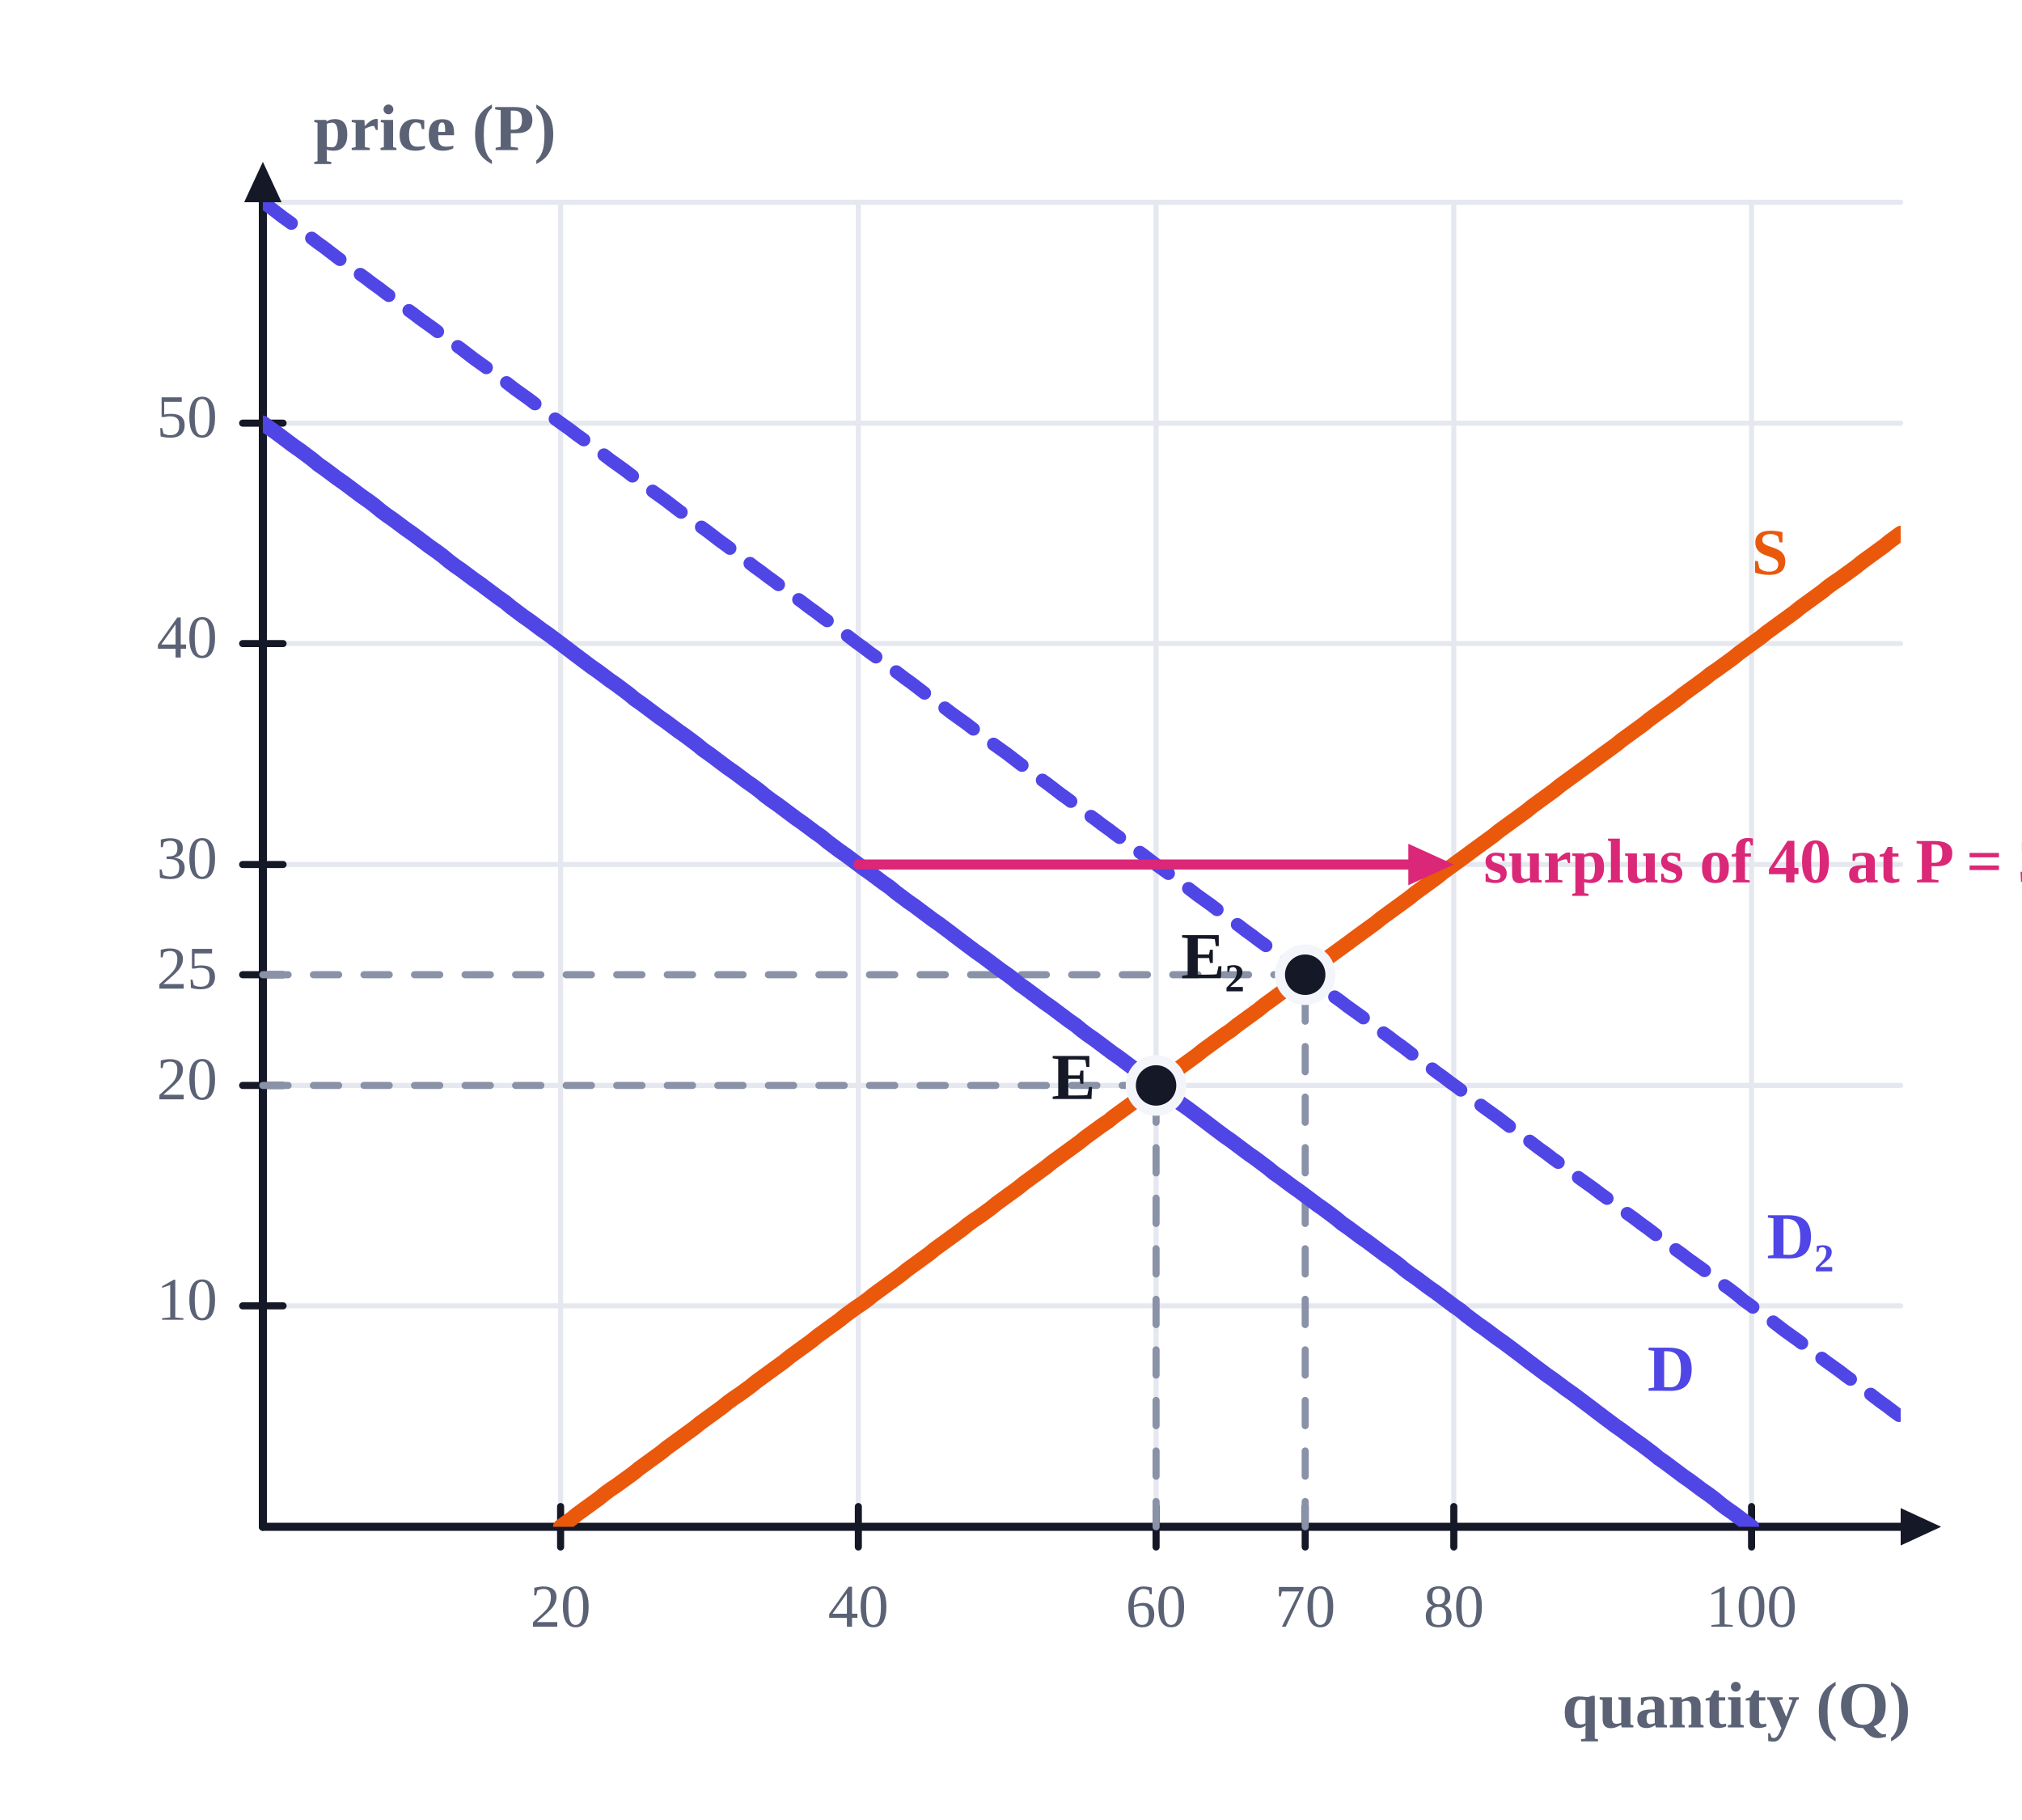
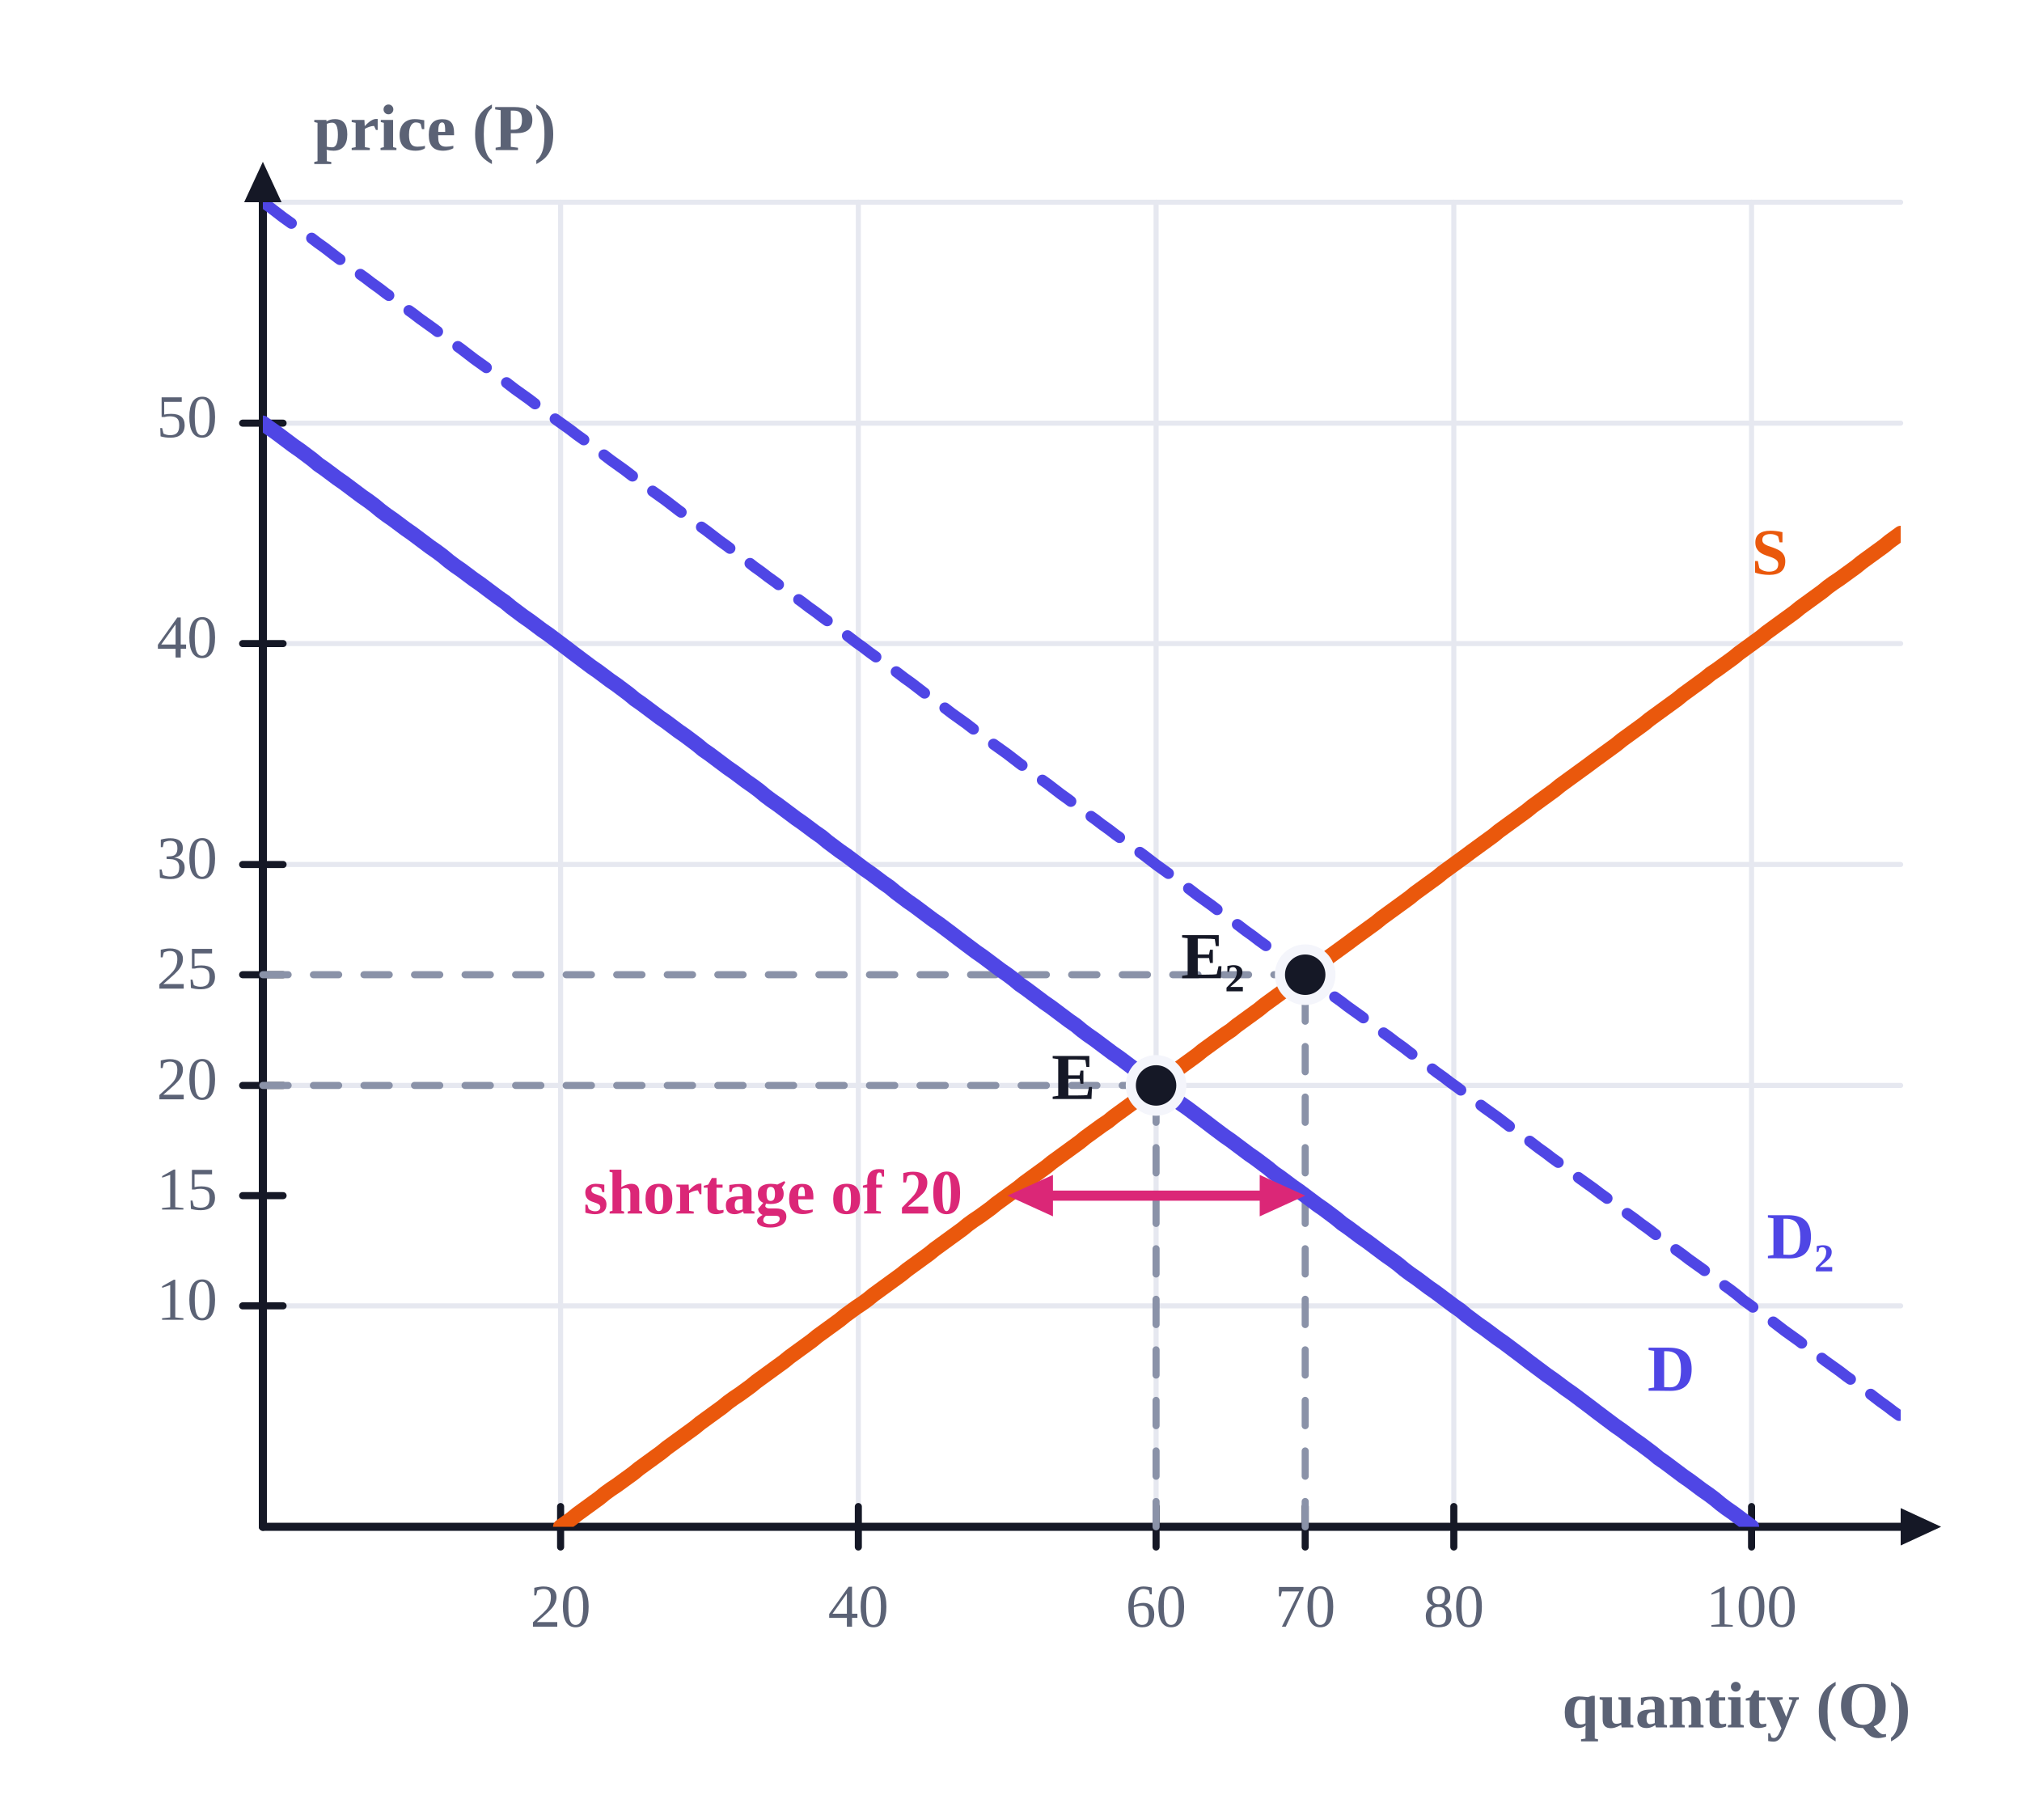
<svg xmlns="http://www.w3.org/2000/svg" viewBox="0 0 400.0 360.0" width="400.0" height="360.0" role="img" aria-label="Supply and demand diagram with price on the vertical axis and quantity on the horizontal. Demand and supply cross at price 20, quantity 60. Demand shifting right moves equilibrium to price 25, quantity 70." style="color:var(--vx-ink, #151826);font-family:inherit">
  <path d="M52.0 302.0 L52.0 40.0" stroke="var(--vx-grid, #e6e8f0)" stroke-width="1" stroke-linecap="round" fill="none" />
  <path d="M110.9 302.0 L110.9 40.0" stroke="var(--vx-grid, #e6e8f0)" stroke-width="1" stroke-linecap="round" fill="none" />
  <path d="M169.8 302.0 L169.8 40.0" stroke="var(--vx-grid, #e6e8f0)" stroke-width="1" stroke-linecap="round" fill="none" />
  <path d="M228.7 302.0 L228.7 40.0" stroke="var(--vx-grid, #e6e8f0)" stroke-width="1" stroke-linecap="round" fill="none" />
  <path d="M287.6 302.0 L287.6 40.0" stroke="var(--vx-grid, #e6e8f0)" stroke-width="1" stroke-linecap="round" fill="none" />
  <path d="M346.5 302.0 L346.5 40.0" stroke="var(--vx-grid, #e6e8f0)" stroke-width="1" stroke-linecap="round" fill="none" />
  <path d="M52.0 302.0 L376.0 302.0" stroke="var(--vx-grid, #e6e8f0)" stroke-width="1" stroke-linecap="round" fill="none" />
  <path d="M52.0 258.3 L376.0 258.3" stroke="var(--vx-grid, #e6e8f0)" stroke-width="1" stroke-linecap="round" fill="none" />
  <path d="M52.0 214.7 L376.0 214.7" stroke="var(--vx-grid, #e6e8f0)" stroke-width="1" stroke-linecap="round" fill="none" />
  <path d="M52.0 171.0 L376.0 171.0" stroke="var(--vx-grid, #e6e8f0)" stroke-width="1" stroke-linecap="round" fill="none" />
  <path d="M52.0 127.3 L376.0 127.3" stroke="var(--vx-grid, #e6e8f0)" stroke-width="1" stroke-linecap="round" fill="none" />
  <path d="M52.0 83.7 L376.0 83.7" stroke="var(--vx-grid, #e6e8f0)" stroke-width="1" stroke-linecap="round" fill="none" />
  <path d="M52.0 40.0 L376.0 40.0" stroke="var(--vx-grid, #e6e8f0)" stroke-width="1" stroke-linecap="round" fill="none" />
  <path d="M52.0 302.0 L376.8 302.0" stroke="var(--vx-ink, #151826)" stroke-width="1.6" stroke-linecap="round" fill="none" />
  <path d="M384.0 302.0 L376.0 305.7 L376.0 298.3 Z" fill="var(--vx-ink, #151826)" />
  <path d="M52.0 302.0 L52.0 39.2" stroke="var(--vx-ink, #151826)" stroke-width="1.6" stroke-linecap="round" fill="none" />
  <path d="M52.0 32.0 L55.7 40.0 L48.3 40.0 Z" fill="var(--vx-ink, #151826)" />
  <path d="M110.9 298.0 L110.9 306.0" stroke="var(--vx-ink, #151826)" stroke-width="1.4" stroke-linecap="round" fill="none" />
  <text x="110.9" y="319.0" font-size="12" font-weight="500" text-anchor="middle" dominant-baseline="middle" fill="var(--vx-soft, #5b6275)">20</text>
  <path d="M169.8 298.0 L169.8 306.0" stroke="var(--vx-ink, #151826)" stroke-width="1.4" stroke-linecap="round" fill="none" />
  <text x="169.8" y="319.0" font-size="12" font-weight="500" text-anchor="middle" dominant-baseline="middle" fill="var(--vx-soft, #5b6275)">40</text>
  <path d="M228.7 298.0 L228.7 306.0" stroke="var(--vx-ink, #151826)" stroke-width="1.4" stroke-linecap="round" fill="none" />
  <text x="228.7" y="319.0" font-size="12" font-weight="500" text-anchor="middle" dominant-baseline="middle" fill="var(--vx-soft, #5b6275)">60</text>
  <path d="M258.2 298.0 L258.2 306.0" stroke="var(--vx-ink, #151826)" stroke-width="1.4" stroke-linecap="round" fill="none" />
  <text x="258.2" y="319.0" font-size="12" font-weight="500" text-anchor="middle" dominant-baseline="middle" fill="var(--vx-soft, #5b6275)">70</text>
  <path d="M287.6 298.0 L287.6 306.0" stroke="var(--vx-ink, #151826)" stroke-width="1.4" stroke-linecap="round" fill="none" />
  <text x="287.6" y="319.0" font-size="12" font-weight="500" text-anchor="middle" dominant-baseline="middle" fill="var(--vx-soft, #5b6275)">80</text>
  <path d="M346.5 298.0 L346.5 306.0" stroke="var(--vx-ink, #151826)" stroke-width="1.4" stroke-linecap="round" fill="none" />
  <text x="346.5" y="319.0" font-size="12" font-weight="500" text-anchor="middle" dominant-baseline="middle" fill="var(--vx-soft, #5b6275)">100</text>
  <path d="M48.0 258.3 L56.0 258.3" stroke="var(--vx-ink, #151826)" stroke-width="1.4" stroke-linecap="round" fill="none" />
  <text x="43.0" y="258.3" font-size="12" font-weight="500" text-anchor="end" dominant-baseline="middle" fill="var(--vx-soft, #5b6275)">10</text>
+   <path d="M48.0 236.5 L56.0 236.5" stroke="var(--vx-ink, #151826)" stroke-width="1.4" stroke-linecap="round" fill="none" />
+   <text x="43.0" y="236.5" font-size="12" font-weight="500" text-anchor="end" dominant-baseline="middle" fill="var(--vx-soft, #5b6275)">15</text>
  <path d="M48.0 214.7 L56.0 214.7" stroke="var(--vx-ink, #151826)" stroke-width="1.4" stroke-linecap="round" fill="none" />
  <text x="43.0" y="214.7" font-size="12" font-weight="500" text-anchor="end" dominant-baseline="middle" fill="var(--vx-soft, #5b6275)">20</text>
  <path d="M48.0 192.8 L56.0 192.8" stroke="var(--vx-ink, #151826)" stroke-width="1.4" stroke-linecap="round" fill="none" />
  <text x="43.0" y="192.8" font-size="12" font-weight="500" text-anchor="end" dominant-baseline="middle" fill="var(--vx-soft, #5b6275)">25</text>
  <path d="M48.0 171.0 L56.0 171.0" stroke="var(--vx-ink, #151826)" stroke-width="1.4" stroke-linecap="round" fill="none" />
  <text x="43.0" y="171.0" font-size="12" font-weight="500" text-anchor="end" dominant-baseline="middle" fill="var(--vx-soft, #5b6275)">30</text>
  <path d="M48.0 127.3 L56.0 127.3" stroke="var(--vx-ink, #151826)" stroke-width="1.4" stroke-linecap="round" fill="none" />
  <text x="43.0" y="127.3" font-size="12" font-weight="500" text-anchor="end" dominant-baseline="middle" fill="var(--vx-soft, #5b6275)">40</text>
  <path d="M48.0 83.7 L56.0 83.7" stroke="var(--vx-ink, #151826)" stroke-width="1.4" stroke-linecap="round" fill="none" />
  <text x="43.0" y="83.7" font-size="12" font-weight="500" text-anchor="end" dominant-baseline="middle" fill="var(--vx-soft, #5b6275)">50</text>
  <text x="378.0" y="338.0" font-size="13" font-weight="600" text-anchor="end" dominant-baseline="middle" fill="var(--vx-soft, #5b6275)">quantity (Q)</text>
  <text x="62.0" y="26.0" font-size="13" font-weight="600" text-anchor="start" dominant-baseline="middle" fill="var(--vx-soft, #5b6275)">price (P)</text>
  <defs>
    <clipPath id="vx1163636939400">
      <rect x="52.0" y="40.0" width="324.0" height="262.0" />
    </clipPath>
  </defs>
  <path d="M228.7 302.0 L228.7 214.7" stroke="var(--vx-line, #8a92a8)" stroke-width="1.4" stroke-linecap="round" stroke-dasharray="5 5" fill="none" />
  <path d="M52.0 214.7 L228.7 214.7" stroke="var(--vx-line, #8a92a8)" stroke-width="1.4" stroke-linecap="round" stroke-dasharray="5 5" fill="none" />
  <path d="M258.2 302.0 L258.2 192.8" stroke="var(--vx-line, #8a92a8)" stroke-width="1.4" stroke-linecap="round" stroke-dasharray="5 5" fill="none" />
  <path d="M52.0 192.8 L258.2 192.8" stroke="var(--vx-line, #8a92a8)" stroke-width="1.4" stroke-linecap="round" stroke-dasharray="5 5" fill="none" />
  <path d="M52.0 83.7 L53.2 84.6 L54.5 85.5 L55.7 86.4 L56.9 87.3 L58.1 88.2 L59.4 89.1 L60.6 90.0 L61.8 90.9 L63.0 91.9 L64.3 92.8 L65.5 93.7 L66.7 94.6 L68.0 95.5 L69.2 96.4 L70.4 97.3 L71.6 98.2 L72.9 99.1 L74.1 100.0 L75.3 101.0 L76.5 101.9 L77.8 102.8 L79.0 103.7 L80.2 104.6 L81.5 105.5 L82.7 106.4 L83.9 107.3 L85.1 108.2 L86.4 109.1 L87.6 110.0 L88.8 111.0 L90.0 111.9 L91.3 112.8 L92.5 113.7 L93.7 114.6 L95.0 115.5 L96.2 116.4 L97.4 117.3 L98.6 118.2 L99.9 119.1 L101.1 120.1 L102.3 121.0 L103.5 121.9 L104.8 122.8 L106.0 123.7 L107.2 124.6 L108.5 125.5 L109.7 126.4 L110.9 127.3 L112.1 128.2 L113.4 129.2 L114.6 130.1 L115.8 131.0 L117.0 131.9 L118.3 132.8 L119.5 133.7 L120.7 134.6 L122.0 135.5 L123.2 136.4 L124.4 137.3 L125.6 138.3 L126.9 139.2 L128.1 140.1 L129.3 141.0 L130.5 141.9 L131.8 142.8 L133.0 143.7 L134.2 144.6 L135.5 145.5 L136.7 146.4 L137.9 147.3 L139.1 148.3 L140.4 149.2 L141.6 150.1 L142.8 151.0 L144.0 151.9 L145.3 152.8 L146.5 153.7 L147.7 154.6 L149.0 155.5 L150.2 156.4 L151.4 157.4 L152.6 158.3 L153.9 159.2 L155.1 160.1 L156.3 161.0 L157.5 161.9 L158.8 162.8 L160.0 163.7 L161.2 164.6 L162.5 165.5 L163.7 166.5 L164.9 167.4 L166.1 168.3 L167.4 169.2 L168.6 170.1 L169.8 171.0 L171.0 171.9 L172.3 172.8 L173.5 173.7 L174.7 174.6 L176.0 175.5 L177.2 176.5 L178.4 177.4 L179.6 178.3 L180.9 179.2 L182.1 180.1 L183.3 181.0 L184.5 181.9 L185.8 182.8 L187.0 183.7 L188.2 184.6 L189.5 185.6 L190.7 186.5 L191.9 187.4 L193.1 188.3 L194.4 189.2 L195.6 190.1 L196.8 191.0 L198.0 191.9 L199.3 192.8 L200.5 193.7 L201.7 194.7 L203.0 195.6 L204.2 196.5 L205.4 197.4 L206.6 198.3 L207.9 199.2 L209.1 200.1 L210.3 201.0 L211.5 201.9 L212.8 202.8 L214.0 203.8 L215.2 204.7 L216.5 205.6 L217.7 206.5 L218.9 207.4 L220.1 208.3 L221.4 209.2 L222.6 210.1 L223.8 211.0 L225.0 211.9 L226.3 212.8 L227.5 213.8 L228.7 214.7 L230.0 215.6 L231.2 216.5 L232.4 217.4 L233.6 218.3 L234.9 219.2 L236.1 220.1 L237.3 221.0 L238.5 221.9 L239.8 222.9 L241.0 223.8 L242.2 224.7 L243.5 225.6 L244.7 226.5 L245.9 227.4 L247.1 228.3 L248.4 229.2 L249.6 230.1 L250.8 231.0 L252.0 232.0 L253.3 232.9 L254.5 233.8 L255.7 234.7 L257.0 235.6 L258.2 236.5 L259.4 237.4 L260.6 238.3 L261.9 239.2 L263.1 240.1 L264.3 241.0 L265.5 242.0 L266.8 242.9 L268.0 243.8 L269.2 244.7 L270.5 245.6 L271.7 246.5 L272.9 247.4 L274.1 248.3 L275.4 249.2 L276.6 250.1 L277.8 251.1 L279.0 252.0 L280.3 252.9 L281.5 253.8 L282.7 254.7 L284.0 255.6 L285.2 256.5 L286.4 257.4 L287.6 258.3 L288.9 259.2 L290.1 260.2 L291.3 261.1 L292.5 262.0 L293.8 262.9 L295.0 263.8 L296.2 264.7 L297.5 265.6 L298.7 266.5 L299.9 267.4 L301.1 268.3 L302.4 269.3 L303.6 270.2 L304.8 271.1 L306.0 272.0 L307.3 272.9 L308.5 273.8 L309.7 274.7 L311.0 275.6 L312.2 276.5 L313.4 277.4 L314.6 278.3 L315.9 279.3 L317.1 280.2 L318.3 281.1 L319.5 282.0 L320.8 282.9 L322.0 283.8 L323.2 284.7 L324.5 285.6 L325.7 286.5 L326.9 287.4 L328.1 288.4 L329.4 289.3 L330.6 290.2 L331.8 291.1 L333.0 292.0 L334.3 292.9 L335.5 293.8 L336.7 294.7 L338.0 295.6 L339.2 296.5 L340.4 297.5 L341.6 298.4 L342.9 299.3 L344.1 300.2 L345.3 301.1 L346.5 302.0" fill="none" stroke="var(--vx-a1, #4f46e5)" stroke-width="3" stroke-linecap="round" stroke-linejoin="round" clip-path="url(#vx1163636939400)" />
  <text x="325.9" y="271.4" font-size="13" font-weight="700" text-anchor="start" dominant-baseline="middle" fill="var(--vx-a1, #4f46e5)">D</text>
-   <path d="M52.0 40.0 L53.4 41.0 L54.7 42.0 L56.0 43.0 L57.4 44.0 L58.8 45.0 L60.1 46.0 L61.5 47.0 L62.8 48.0 L64.2 49.0 L65.5 50.0 L66.8 51.0 L68.2 52.0 L69.5 53.0 L70.9 54.0 L72.3 55.0 L73.6 56.0 L75.0 57.0 L76.3 58.0 L77.7 59.0 L79.0 60.0 L80.3 61.0 L81.7 62.0 L83.0 63.0 L84.4 64.0 L85.8 65.0 L87.1 66.0 L88.5 67.0 L89.8 68.0 L91.2 69.0 L92.5 70.0 L93.8 71.0 L95.2 72.0 L96.6 73.0 L97.9 74.0 L99.3 75.0 L100.6 76.0 L101.9 77.0 L103.3 78.0 L104.7 79.0 L106.0 80.0 L107.3 81.0 L108.7 82.0 L110.0 83.0 L111.4 84.0 L112.8 85.0 L114.1 86.0 L115.5 87.0 L116.8 88.0 L118.2 89.0 L119.5 90.0 L120.8 91.0 L122.2 92.0 L123.6 93.0 L124.9 94.0 L126.3 95.0 L127.6 96.0 L128.9 97.0 L130.3 98.0 L131.7 99.0 L133.0 100.0 L134.3 101.0 L135.7 102.0 L137.1 103.0 L138.4 104.0 L139.8 105.0 L141.1 106.0 L142.4 107.0 L143.8 108.0 L145.1 109.0 L146.5 110.0 L147.8 111.0 L149.2 112.1 L150.6 113.1 L151.9 114.1 L153.3 115.1 L154.6 116.1 L155.9 117.1 L157.3 118.1 L158.7 119.1 L160.0 120.1 L161.4 121.1 L162.7 122.1 L164.1 123.1 L165.4 124.1 L166.8 125.1 L168.1 126.1 L169.4 127.1 L170.8 128.1 L172.1 129.1 L173.5 130.1 L174.9 131.1 L176.2 132.1 L177.6 133.1 L178.9 134.1 L180.3 135.1 L181.6 136.1 L182.9 137.1 L184.3 138.1 L185.7 139.1 L187.0 140.1 L188.3 141.1 L189.7 142.1 L191.1 143.1 L192.4 144.1 L193.8 145.1 L195.1 146.1 L196.4 147.1 L197.8 148.1 L199.2 149.1 L200.5 150.1 L201.8 151.1 L203.2 152.1 L204.6 153.1 L205.9 154.1 L207.3 155.1 L208.6 156.1 L209.9 157.1 L211.3 158.1 L212.6 159.1 L214.0 160.1 L215.3 161.1 L216.7 162.1 L218.0 163.1 L219.4 164.1 L220.7 165.1 L222.1 166.1 L223.4 167.1 L224.8 168.1 L226.2 169.1 L227.5 170.1 L228.8 171.1 L230.2 172.1 L231.6 173.1 L232.9 174.1 L234.3 175.1 L235.6 176.1 L236.9 177.1 L238.3 178.1 L239.7 179.1 L241.0 180.1 L242.3 181.1 L243.7 182.1 L245.1 183.1 L246.4 184.1 L247.8 185.1 L249.1 186.1 L250.5 187.1 L251.8 188.1 L253.2 189.1 L254.5 190.1 L255.8 191.1 L257.2 192.1 L258.5 193.1 L259.9 194.1 L261.3 195.1 L262.6 196.1 L263.9 197.1 L265.3 198.1 L266.6 199.1 L268.0 200.1 L269.4 201.1 L270.7 202.1 L272.0 203.1 L273.4 204.1 L274.8 205.1 L276.1 206.1 L277.5 207.1 L278.8 208.1 L280.1 209.1 L281.5 210.1 L282.9 211.1 L284.2 212.1 L285.6 213.1 L286.9 214.1 L288.3 215.1 L289.6 216.1 L291.0 217.1 L292.3 218.1 L293.6 219.1 L295.0 220.1 L296.4 221.1 L297.7 222.1 L299.0 223.1 L300.4 224.1 L301.8 225.1 L303.1 226.1 L304.4 227.1 L305.8 228.1 L307.1 229.1 L308.5 230.1 L309.9 231.1 L311.2 232.1 L312.5 233.1 L313.9 234.1 L315.3 235.1 L316.6 236.1 L318.0 237.1 L319.3 238.1 L320.6 239.1 L322.0 240.1 L323.4 241.1 L324.7 242.1 L326.1 243.1 L327.4 244.1 L328.8 245.1 L330.1 246.1 L331.4 247.1 L332.8 248.1 L334.1 249.1 L335.5 250.1 L336.9 251.1 L338.2 252.1 L339.6 253.1 L340.9 254.1 L342.3 255.1 L343.6 256.1 L344.9 257.2 L346.3 258.2 L347.6 259.2 L349.0 260.2 L350.4 261.2 L351.7 262.2 L353.0 263.2 L354.4 264.2 L355.8 265.2 L357.1 266.2 L358.5 267.2 L359.8 268.2 L361.1 269.2 L362.5 270.2 L363.9 271.2 L365.2 272.2 L366.6 273.2 L367.9 274.2 L369.3 275.2 L370.6 276.2 L371.9 277.2 L373.3 278.2 L374.6 279.2 L376.0 280.2" fill="none" stroke="var(--vx-a1, #4f46e5)" stroke-width="2.6" stroke-linecap="round" stroke-linejoin="round" stroke-dasharray="7 5" clip-path="url(#vx1163636939400)" />
+   <path d="M52.0 40.0 L53.4 41.0 L54.7 42.0 L56.0 43.0 L57.4 44.0 L58.8 45.0 L60.1 46.0 L61.5 47.0 L62.8 48.0 L64.2 49.0 L65.5 50.0 L66.8 51.0 L68.2 52.0 L69.5 53.0 L70.9 54.0 L72.3 55.0 L73.6 56.0 L75.0 57.0 L76.3 58.0 L77.7 59.0 L79.0 60.0 L80.3 61.0 L81.7 62.0 L83.0 63.0 L84.4 64.0 L85.8 65.0 L87.1 66.0 L88.5 67.0 L89.8 68.0 L91.2 69.0 L92.5 70.0 L93.8 71.0 L95.2 72.0 L96.6 73.0 L97.9 74.0 L99.3 75.0 L100.6 76.0 L101.9 77.0 L103.3 78.0 L104.7 79.0 L106.0 80.0 L107.3 81.0 L108.7 82.0 L110.0 83.0 L111.4 84.0 L112.8 85.0 L114.1 86.0 L115.5 87.0 L116.8 88.0 L118.2 89.0 L119.5 90.0 L120.8 91.0 L122.2 92.0 L123.6 93.0 L124.9 94.0 L126.3 95.0 L127.6 96.0 L128.9 97.0 L130.3 98.0 L131.7 99.0 L133.0 100.0 L134.3 101.0 L135.7 102.0 L137.1 103.0 L138.4 104.0 L139.8 105.0 L141.1 106.0 L142.4 107.0 L143.8 108.0 L145.1 109.0 L146.5 110.0 L147.8 111.0 L149.2 112.1 L150.6 113.1 L151.9 114.1 L153.3 115.1 L154.6 116.1 L155.9 117.1 L157.3 118.1 L158.7 119.1 L160.0 120.1 L161.4 121.1 L162.7 122.1 L164.1 123.1 L165.4 124.1 L166.8 125.1 L168.1 126.1 L169.4 127.1 L170.8 128.1 L172.1 129.1 L173.5 130.1 L174.9 131.1 L176.2 132.1 L177.6 133.1 L178.9 134.1 L180.3 135.1 L181.6 136.1 L182.9 137.1 L184.3 138.1 L185.7 139.1 L187.0 140.1 L188.3 141.1 L189.7 142.1 L191.1 143.1 L192.4 144.1 L193.8 145.1 L195.1 146.1 L196.4 147.1 L197.8 148.1 L199.2 149.1 L200.5 150.1 L201.8 151.1 L203.2 152.1 L204.6 153.1 L205.9 154.1 L207.3 155.1 L208.6 156.1 L209.9 157.1 L211.3 158.1 L212.6 159.1 L214.0 160.1 L215.3 161.1 L216.7 162.1 L218.0 163.1 L219.4 164.1 L220.7 165.1 L222.1 166.1 L223.4 167.1 L224.8 168.1 L226.2 169.1 L227.5 170.1 L228.8 171.1 L230.2 172.1 L231.6 173.1 L232.9 174.1 L234.3 175.1 L235.6 176.1 L236.9 177.1 L238.3 178.1 L239.7 179.1 L241.0 180.1 L242.3 181.1 L243.7 182.1 L245.1 183.1 L246.4 184.1 L247.8 185.1 L249.1 186.1 L250.5 187.1 L251.8 188.1 L253.2 189.1 L254.5 190.1 L255.8 191.1 L257.2 192.1 L258.5 193.1 L259.9 194.1 L261.3 195.1 L262.6 196.1 L263.9 197.1 L265.3 198.1 L266.6 199.1 L268.0 200.1 L269.4 201.1 L270.7 202.1 L272.0 203.1 L273.4 204.1 L274.8 205.1 L276.1 206.1 L277.5 207.1 L278.8 208.1 L280.1 209.1 L281.5 210.1 L282.9 211.1 L284.2 212.1 L285.6 213.1 L286.9 214.1 L288.3 215.1 L289.6 216.1 L291.0 217.1 L292.3 218.1 L293.6 219.1 L295.0 220.1 L296.4 221.1 L297.7 222.1 L299.0 223.1 L300.4 224.1 L301.8 225.1 L303.1 226.1 L304.4 227.1 L305.8 228.1 L307.1 229.1 L308.5 230.1 L309.9 231.1 L311.2 232.1 L312.5 233.1 L313.9 234.1 L315.3 235.1 L316.6 236.1 L318.0 237.1 L319.3 238.1 L320.6 239.1 L322.0 240.1 L323.4 241.1 L324.7 242.1 L326.1 243.1 L327.4 244.1 L328.8 245.1 L330.1 246.1 L331.4 247.1 L332.8 248.1 L334.1 249.1 L335.5 250.1 L336.9 251.1 L338.2 252.1 L339.6 253.1 L340.9 254.1 L342.3 255.1 L343.6 256.1 L344.9 257.2 L346.3 258.2 L347.6 259.2 L349.0 260.2 L350.4 261.2 L351.7 262.2 L353.0 263.2 L354.4 264.2 L355.8 265.2 L357.1 266.2 L358.5 267.2 L359.8 268.2 L361.1 269.2 L362.5 270.2 L363.9 271.2 L365.2 272.2 L366.6 273.2 L367.9 274.2 L369.3 275.2 L370.6 276.2 L371.9 277.2 L373.3 278.2 L374.6 279.2 L376.0 280.2" fill="none" stroke="var(--vx-a1, #4f46e5)" stroke-width="2.2" stroke-linecap="round" stroke-linejoin="round" stroke-dasharray="7 5" clip-path="url(#vx1163636939400)" />
  <text x="349.5" y="245.2" font-size="13" font-weight="700" text-anchor="start" dominant-baseline="middle" fill="var(--vx-a1, #4f46e5)">D₂</text>
  <path d="M110.9 302.0 L112.0 301.2 L113.1 300.4 L114.2 299.5 L115.3 298.7 L116.4 297.9 L117.5 297.1 L118.6 296.3 L119.7 295.4 L120.8 294.6 L122.0 293.8 L123.1 293.0 L124.2 292.2 L125.3 291.4 L126.4 290.5 L127.5 289.7 L128.6 288.9 L129.7 288.1 L130.8 287.3 L131.9 286.4 L133.0 285.6 L134.1 284.8 L135.2 284.0 L136.3 283.2 L137.4 282.4 L138.5 281.5 L139.6 280.7 L140.7 279.9 L141.8 279.1 L142.9 278.3 L144.0 277.4 L145.1 276.6 L146.3 275.8 L147.4 275.0 L148.5 274.2 L149.6 273.3 L150.7 272.5 L151.8 271.7 L152.9 270.9 L154.0 270.1 L155.1 269.3 L156.2 268.4 L157.3 267.6 L158.4 266.8 L159.5 266.0 L160.6 265.2 L161.7 264.3 L162.8 263.5 L163.9 262.7 L165.0 261.9 L166.1 261.1 L167.2 260.2 L168.3 259.4 L169.4 258.6 L170.6 257.8 L171.7 257.0 L172.8 256.1 L173.9 255.3 L175.0 254.5 L176.1 253.7 L177.2 252.9 L178.3 252.1 L179.4 251.2 L180.5 250.4 L181.6 249.6 L182.7 248.8 L183.8 248.0 L184.9 247.1 L186.0 246.3 L187.1 245.5 L188.2 244.7 L189.3 243.9 L190.4 243.1 L191.5 242.2 L192.6 241.4 L193.8 240.6 L194.9 239.8 L196.0 239.0 L197.1 238.1 L198.2 237.3 L199.3 236.5 L200.4 235.7 L201.5 234.9 L202.6 234.0 L203.7 233.2 L204.8 232.4 L205.9 231.6 L207.0 230.8 L208.1 229.9 L209.2 229.1 L210.3 228.3 L211.4 227.5 L212.5 226.7 L213.6 225.9 L214.7 225.0 L215.8 224.2 L216.9 223.4 L218.0 222.6 L219.2 221.8 L220.3 220.9 L221.4 220.1 L222.5 219.3 L223.6 218.5 L224.7 217.7 L225.8 216.8 L226.9 216.0 L228.0 215.2 L229.1 214.4 L230.2 213.6 L231.3 212.8 L232.4 211.9 L233.5 211.1 L234.6 210.3 L235.7 209.5 L236.8 208.7 L237.9 207.8 L239.0 207.0 L240.1 206.2 L241.2 205.4 L242.3 204.6 L243.5 203.8 L244.6 202.9 L245.7 202.1 L246.8 201.3 L247.9 200.5 L249.0 199.7 L250.1 198.8 L251.2 198.0 L252.3 197.2 L253.4 196.4 L254.5 195.6 L255.6 194.7 L256.7 193.9 L257.8 193.1 L258.9 192.3 L260.0 191.5 L261.1 190.7 L262.2 189.8 L263.3 189.0 L264.4 188.2 L265.5 187.4 L266.6 186.6 L267.8 185.7 L268.9 184.9 L270.0 184.1 L271.1 183.3 L272.2 182.5 L273.3 181.6 L274.4 180.8 L275.5 180.0 L276.6 179.2 L277.7 178.4 L278.8 177.6 L279.9 176.7 L281.0 175.9 L282.1 175.1 L283.2 174.3 L284.3 173.5 L285.4 172.6 L286.5 171.8 L287.6 171.0 L288.7 170.2 L289.8 169.4 L291.0 168.5 L292.1 167.7 L293.2 166.9 L294.3 166.1 L295.4 165.3 L296.5 164.4 L297.6 163.6 L298.7 162.8 L299.8 162.0 L300.9 161.2 L302.0 160.4 L303.1 159.5 L304.2 158.7 L305.3 157.9 L306.4 157.1 L307.5 156.3 L308.6 155.4 L309.7 154.6 L310.8 153.8 L311.9 153.0 L313.0 152.2 L314.1 151.4 L315.3 150.5 L316.4 149.7 L317.5 148.9 L318.6 148.1 L319.7 147.3 L320.8 146.4 L321.9 145.6 L323.0 144.8 L324.1 144.0 L325.2 143.2 L326.3 142.3 L327.4 141.5 L328.5 140.7 L329.6 139.9 L330.7 139.1 L331.8 138.3 L332.9 137.4 L334.0 136.6 L335.1 135.8 L336.2 135.0 L337.3 134.2 L338.4 133.3 L339.6 132.5 L340.7 131.7 L341.8 130.9 L342.9 130.1 L344.0 129.2 L345.1 128.4 L346.2 127.6 L347.3 126.8 L348.4 126.0 L349.5 125.1 L350.6 124.3 L351.7 123.5 L352.8 122.7 L353.9 121.9 L355.0 121.1 L356.1 120.2 L357.2 119.4 L358.3 118.6 L359.4 117.8 L360.5 117.0 L361.6 116.1 L362.7 115.3 L363.9 114.5 L365.0 113.7 L366.1 112.9 L367.2 112.1 L368.3 111.2 L369.4 110.4 L370.5 109.6 L371.6 108.8 L372.7 108.0 L373.8 107.1 L374.9 106.3 L376.0 105.5" fill="none" stroke="var(--vx-a3, #ea580c)" stroke-width="3" stroke-linecap="round" stroke-linejoin="round" clip-path="url(#vx1163636939400)" />
  <text x="346.5" y="109.9" font-size="13" font-weight="700" text-anchor="start" dominant-baseline="middle" fill="var(--vx-a3, #ea580c)">S</text>
-   <path d="M169.8 171.0 L279.5 171.0" stroke="var(--vx-a2, #db2777)" stroke-width="2" stroke-linecap="round" fill="none" />
-   <path d="M287.6 171.0 L278.6 175.1 L278.6 166.9 Z" fill="var(--vx-a2, #db2777)" />
-   <text x="293.5" y="171.0" font-size="12.5" font-weight="600" text-anchor="start" dominant-baseline="middle" fill="var(--vx-a2, #db2777)">surplus of 40 at P = 30</text>
+   <path d="M207.4 236.5 L250.1 236.5" stroke="var(--vx-a2, #db2777)" stroke-width="2" stroke-linecap="round" fill="none" />
+   <path d="M258.2 236.5 L249.2 240.6 L249.2 232.4 Z" fill="var(--vx-a2, #db2777)" />
+   <path d="M199.3 236.5 L208.3 232.4 L208.3 240.6 Z" fill="var(--vx-a2, #db2777)" />
+   <text x="190.4" y="236.5" font-size="12.5" font-weight="600" text-anchor="end" dominant-baseline="middle" fill="var(--vx-a2, #db2777)">shortage of 20</text>
  <circle cx="228.7" cy="214.7" r="5" fill="var(--vx-ink, #151826)" stroke="var(--vx-panel, #f4f5fb)" stroke-width="2" />
  <text x="216.7" y="213.7" font-size="13" font-weight="600" text-anchor="end" dominant-baseline="middle" fill="var(--vx-ink, #151826)">E</text>
  <circle cx="258.2" cy="192.8" r="5" fill="var(--vx-ink, #151826)" stroke="var(--vx-panel, #f4f5fb)" stroke-width="2" />
  <text x="246.2" y="189.8" font-size="13" font-weight="600" text-anchor="end" dominant-baseline="middle" fill="var(--vx-ink, #151826)">E₂</text>
</svg>
